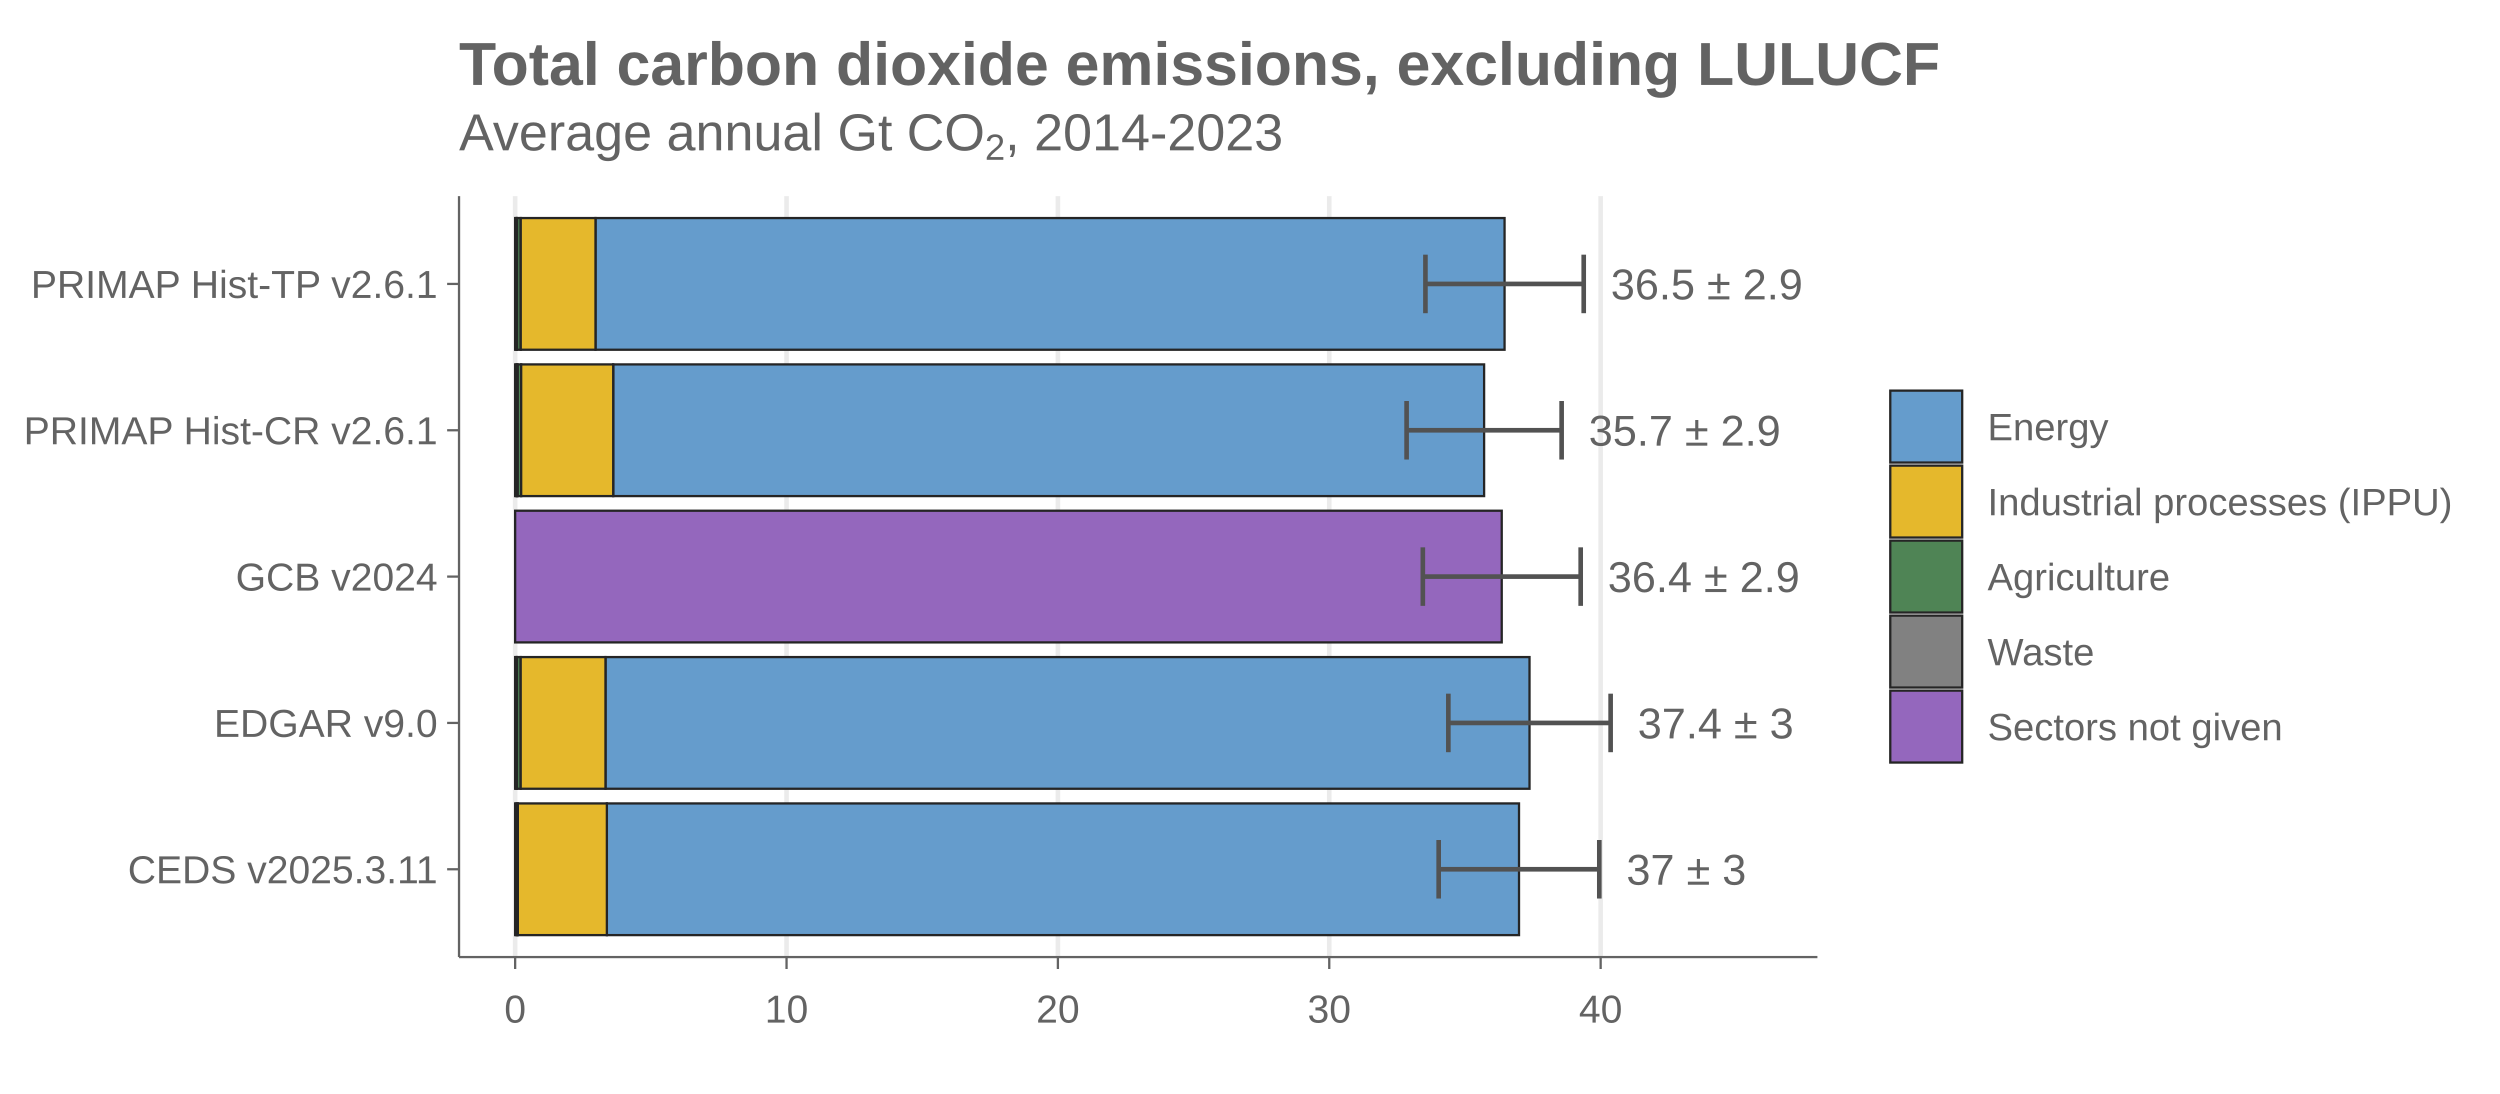
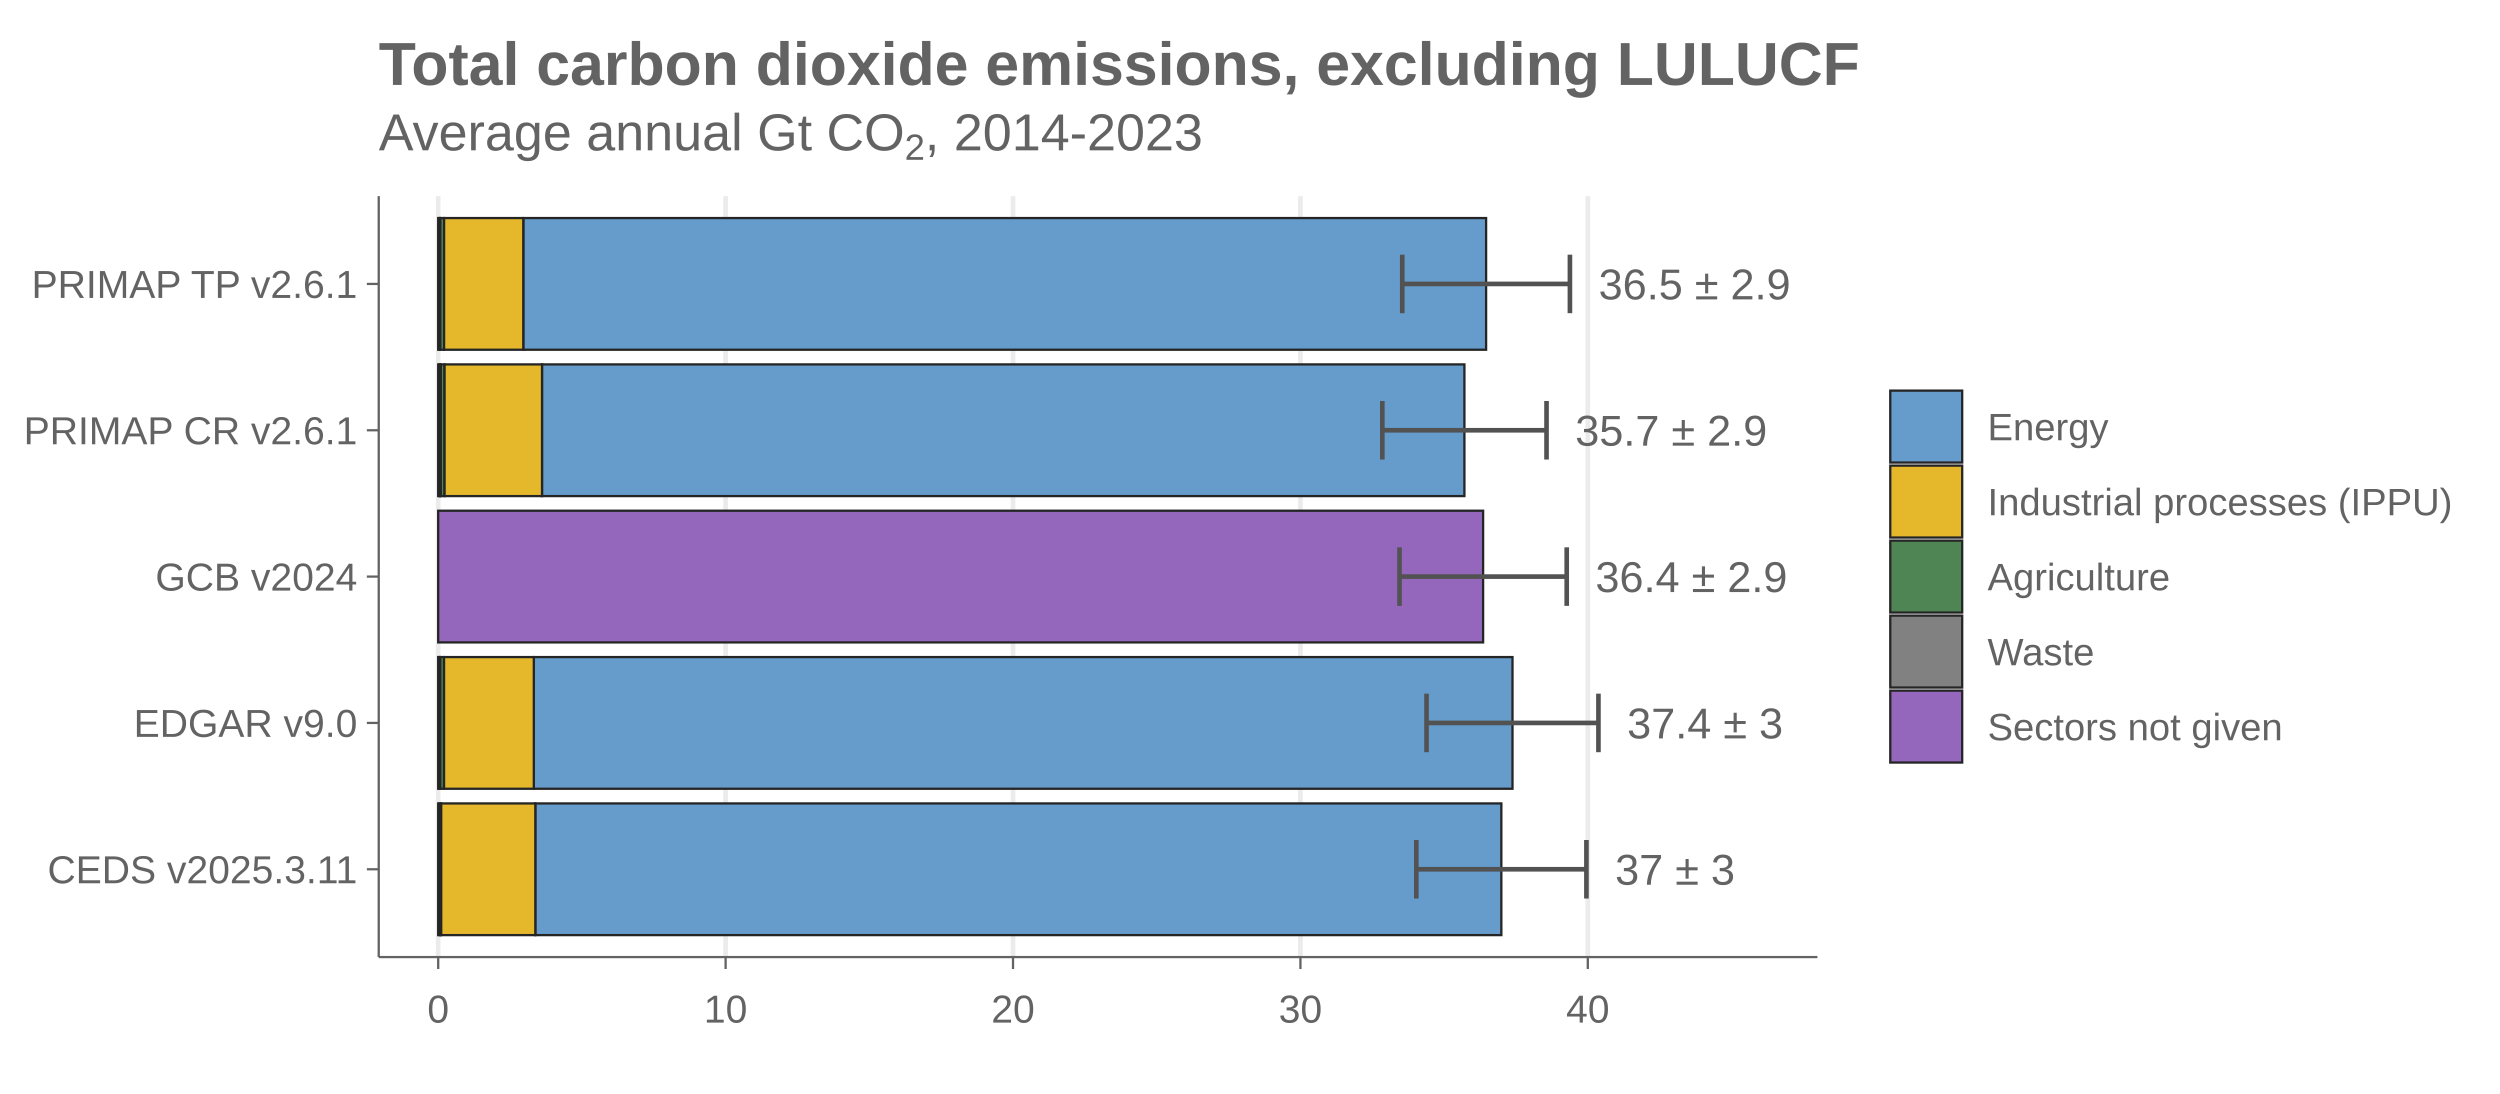
<svg xmlns="http://www.w3.org/2000/svg" class="svglite" width="576.00pt" height="252.00pt" viewBox="0 0 576.00 252.00">
  <defs>
    <style type="text/css">
    .svglite line, .svglite polyline, .svglite polygon, .svglite path, .svglite rect, .svglite circle {
      fill: none;
      stroke: #000000;
      stroke-linecap: round;
      stroke-linejoin: round;
      stroke-miterlimit: 10.00;
    }
    .svglite text {
      white-space: pre;
    }
  </style>
  </defs>
  <rect width="100%" height="100%" style="stroke: none; fill: #FFFFFF;" />
  <defs>
    <clipPath id="cpMC4wMHw1NzYuMDB8MC4wMHwyNTIuMDA=">
      <rect x="0.00" y="0.00" width="576.00" height="252.00" />
    </clipPath>
  </defs>
  <g clip-path="url(#cpMC4wMHw1NzYuMDB8MC4wMHwyNTIuMDA=)">
-     <rect x="0" y="0.00" width="576.00" height="252.00" style="stroke-width: 1.07; stroke: #FFFFFF; fill: #FFFFFF;" />
+     <rect x="0.00" y="0.00" width="576.00" height="252.00" style="stroke-width: 1.07; stroke: #FFFFFF; fill: #FFFFFF;" />
  </g>
  <defs>
-     <clipPath id="cpMTA1Ljc2fDQxOC43M3w0NS4xOXwyMjAuNTE=">
-       <rect x="105.76" y="45.19" width="312.97" height="175.32" />
+     <clipPath id="cpODcuMjZ8NDE4LjczfDQ1LjE5fDIyMC41MQ==">
+       <rect x="87.26" y="45.19" width="331.47" height="175.32" />
    </clipPath>
  </defs>
-   <g clip-path="url(#cpMTA1Ljc2fDQxOC43M3w0NS4xOXwyMjAuNTE=)">
-     <polyline points="118.69,220.51 118.69,45.19 " style="stroke-width: 1.07; stroke: #EBEBEB; stroke-linecap: butt;" />
-     <polyline points="181.22,220.51 181.22,45.19 " style="stroke-width: 1.07; stroke: #EBEBEB; stroke-linecap: butt;" />
-     <polyline points="243.74,220.51 243.74,45.19 " style="stroke-width: 1.07; stroke: #EBEBEB; stroke-linecap: butt;" />
-     <polyline points="306.26,220.51 306.26,45.19 " style="stroke-width: 1.07; stroke: #EBEBEB; stroke-linecap: butt;" />
-     <polyline points="368.79,220.51 368.79,45.19 " style="stroke-width: 1.07; stroke: #EBEBEB; stroke-linecap: butt;" />
-     <rect x="119.31" y="185.11" width="0.00" height="30.34" style="stroke-width: 0.53; stroke: #252525; stroke-linecap: butt; stroke-linejoin: miter; fill: #4F8455;" />
-     <rect x="139.82" y="185.11" width="210.16" height="30.34" style="stroke-width: 0.53; stroke: #252525; stroke-linecap: butt; stroke-linejoin: miter; fill: #659CCC;" />
-     <rect x="119.31" y="185.11" width="20.51" height="30.34" style="stroke-width: 0.53; stroke: #252525; stroke-linecap: butt; stroke-linejoin: miter; fill: #E5B82C;" />
-     <rect x="118.69" y="185.11" width="0.30" height="30.34" style="stroke-width: 0.53; stroke: #252525; stroke-linecap: butt; stroke-linejoin: miter; fill: #7F7F7F;" />
-     <rect x="118.99" y="185.11" width="0.32" height="30.34" style="stroke-width: 0.53; stroke: #252525; stroke-linecap: butt; stroke-linejoin: miter; fill: #818181;" />
-     <rect x="119.10" y="151.39" width="0.87" height="30.34" style="stroke-width: 0.53; stroke: #252525; stroke-linecap: butt; stroke-linejoin: miter; fill: #4F8455;" />
-     <rect x="139.50" y="151.39" width="212.90" height="30.34" style="stroke-width: 0.53; stroke: #252525; stroke-linecap: butt; stroke-linejoin: miter; fill: #659CCC;" />
-     <rect x="119.97" y="151.39" width="19.53" height="30.34" style="stroke-width: 0.53; stroke: #252525; stroke-linecap: butt; stroke-linejoin: miter; fill: #E5B82C;" />
-     <rect x="118.69" y="151.39" width="0.30" height="30.34" style="stroke-width: 0.53; stroke: #252525; stroke-linecap: butt; stroke-linejoin: miter; fill: #7F7F7F;" />
-     <rect x="118.99" y="151.39" width="0.11" height="30.34" style="stroke-width: 0.53; stroke: #252525; stroke-linecap: butt; stroke-linejoin: miter; fill: #818181;" />
-     <rect x="118.69" y="117.67" width="227.31" height="30.34" style="stroke-width: 0.53; stroke: #252525; stroke-linecap: butt; stroke-linejoin: miter; fill: #9467BD;" />
-     <rect x="119.24" y="83.96" width="0.84" height="30.34" style="stroke-width: 0.53; stroke: #252525; stroke-linecap: butt; stroke-linejoin: miter; fill: #4F8455;" />
-     <rect x="141.28" y="83.96" width="200.66" height="30.34" style="stroke-width: 0.53; stroke: #252525; stroke-linecap: butt; stroke-linejoin: miter; fill: #659CCC;" />
-     <rect x="120.08" y="83.96" width="21.20" height="30.34" style="stroke-width: 0.53; stroke: #252525; stroke-linecap: butt; stroke-linejoin: miter; fill: #E5B82C;" />
-     <rect x="118.69" y="83.96" width="0.30" height="30.34" style="stroke-width: 0.53; stroke: #252525; stroke-linecap: butt; stroke-linejoin: miter; fill: #7F7F7F;" />
-     <rect x="118.99" y="83.96" width="0.25" height="30.34" style="stroke-width: 0.53; stroke: #252525; stroke-linecap: butt; stroke-linejoin: miter; fill: #818181;" />
-     <rect x="119.11" y="50.24" width="0.87" height="30.34" style="stroke-width: 0.53; stroke: #252525; stroke-linecap: butt; stroke-linejoin: miter; fill: #4F8455;" />
-     <rect x="137.20" y="50.24" width="209.45" height="30.34" style="stroke-width: 0.53; stroke: #252525; stroke-linecap: butt; stroke-linejoin: miter; fill: #659CCC;" />
-     <rect x="119.98" y="50.24" width="17.22" height="30.34" style="stroke-width: 0.53; stroke: #252525; stroke-linecap: butt; stroke-linejoin: miter; fill: #E5B82C;" />
-     <rect x="118.69" y="50.24" width="0.30" height="30.34" style="stroke-width: 0.53; stroke: #252525; stroke-linecap: butt; stroke-linejoin: miter; fill: #7F7F7F;" />
-     <rect x="118.99" y="50.24" width="0.12" height="30.34" style="stroke-width: 0.53; stroke: #252525; stroke-linecap: butt; stroke-linejoin: miter; fill: #818181;" />
-     <polyline points="368.48,207.02 368.48,193.53 " style="stroke-width: 1.07; stroke: #525252; stroke-linecap: butt;" />
-     <polyline points="368.48,200.28 331.47,200.28 " style="stroke-width: 1.07; stroke: #525252; stroke-linecap: butt;" />
-     <polyline points="331.47,207.02 331.47,193.53 " style="stroke-width: 1.07; stroke: #525252; stroke-linecap: butt;" />
-     <polyline points="371.09,173.30 371.09,159.82 " style="stroke-width: 1.07; stroke: #525252; stroke-linecap: butt;" />
-     <polyline points="371.09,166.56 333.70,166.56 " style="stroke-width: 1.07; stroke: #525252; stroke-linecap: butt;" />
-     <polyline points="333.70,173.30 333.70,159.82 " style="stroke-width: 1.07; stroke: #525252; stroke-linecap: butt;" />
-     <polyline points="364.19,139.59 364.19,126.10 " style="stroke-width: 1.07; stroke: #525252; stroke-linecap: butt;" />
-     <polyline points="364.19,132.85 327.82,132.85 " style="stroke-width: 1.07; stroke: #525252; stroke-linecap: butt;" />
-     <polyline points="327.82,139.59 327.82,126.10 " style="stroke-width: 1.07; stroke: #525252; stroke-linecap: butt;" />
-     <polyline points="359.80,105.87 359.80,92.39 " style="stroke-width: 1.07; stroke: #525252; stroke-linecap: butt;" />
-     <polyline points="359.80,99.13 324.08,99.13 " style="stroke-width: 1.07; stroke: #525252; stroke-linecap: butt;" />
-     <polyline points="324.08,105.87 324.08,92.39 " style="stroke-width: 1.07; stroke: #525252; stroke-linecap: butt;" />
-     <polyline points="364.89,72.16 364.89,58.67 " style="stroke-width: 1.07; stroke: #525252; stroke-linecap: butt;" />
-     <polyline points="364.89,65.42 328.42,65.42 " style="stroke-width: 1.07; stroke: #525252; stroke-linecap: butt;" />
-     <polyline points="328.42,72.16 328.42,58.67 " style="stroke-width: 1.07; stroke: #525252; stroke-linecap: butt;" />
-     <text x="374.73" y="203.84" style="font-size: 9.96px;fill: #636363; font-family: &quot;Arial&quot;;" textLength="27.60px" lengthAdjust="spacingAndGlyphs">37 ± 3</text>
-     <text x="377.34" y="170.13" style="font-size: 9.96px;fill: #636363; font-family: &quot;Arial&quot;;" textLength="35.90px" lengthAdjust="spacingAndGlyphs">37.4 ± 3</text>
-     <text x="370.44" y="136.41" style="font-size: 9.96px;fill: #636363; font-family: &quot;Arial&quot;;" textLength="44.20px" lengthAdjust="spacingAndGlyphs">36.4 ± 2.9</text>
-     <text x="366.05" y="102.69" style="font-size: 9.96px;fill: #636363; font-family: &quot;Arial&quot;;" textLength="44.20px" lengthAdjust="spacingAndGlyphs">35.7 ± 2.9</text>
-     <text x="371.14" y="68.98" style="font-size: 9.96px;fill: #636363; font-family: &quot;Arial&quot;;" textLength="44.20px" lengthAdjust="spacingAndGlyphs">36.5 ± 2.9</text>
+   <g clip-path="url(#cpODcuMjZ8NDE4LjczfDQ1LjE5fDIyMC41MQ==)">
+     <polyline points="100.96,220.51 100.96,45.19 " style="stroke-width: 1.07; stroke: #EBEBEB; stroke-linecap: butt;" />
+     <polyline points="167.18,220.51 167.18,45.19 " style="stroke-width: 1.07; stroke: #EBEBEB; stroke-linecap: butt;" />
+     <polyline points="233.40,220.51 233.40,45.19 " style="stroke-width: 1.07; stroke: #EBEBEB; stroke-linecap: butt;" />
+     <polyline points="299.62,220.51 299.62,45.19 " style="stroke-width: 1.07; stroke: #EBEBEB; stroke-linecap: butt;" />
+     <polyline points="365.83,220.51 365.83,45.19 " style="stroke-width: 1.07; stroke: #EBEBEB; stroke-linecap: butt;" />
+     <rect x="101.62" y="185.11" width="0.00" height="30.34" style="stroke-width: 0.53; stroke: #252525; stroke-linecap: butt; stroke-linejoin: miter; fill: #4F8455;" />
+     <rect x="123.33" y="185.11" width="222.58" height="30.34" style="stroke-width: 0.53; stroke: #252525; stroke-linecap: butt; stroke-linejoin: miter; fill: #659CCC;" />
+     <rect x="101.62" y="185.11" width="21.72" height="30.34" style="stroke-width: 0.53; stroke: #252525; stroke-linecap: butt; stroke-linejoin: miter; fill: #E5B82C;" />
+     <rect x="100.96" y="185.11" width="0.31" height="30.34" style="stroke-width: 0.53; stroke: #252525; stroke-linecap: butt; stroke-linejoin: miter; fill: #7F7F7F;" />
+     <rect x="101.28" y="185.11" width="0.34" height="30.34" style="stroke-width: 0.53; stroke: #252525; stroke-linecap: butt; stroke-linejoin: miter; fill: #818181;" />
+     <rect x="101.39" y="151.39" width="0.92" height="30.34" style="stroke-width: 0.53; stroke: #252525; stroke-linecap: butt; stroke-linejoin: miter; fill: #4F8455;" />
+     <rect x="123.00" y="151.39" width="225.48" height="30.34" style="stroke-width: 0.53; stroke: #252525; stroke-linecap: butt; stroke-linejoin: miter; fill: #659CCC;" />
+     <rect x="102.31" y="151.39" width="20.68" height="30.34" style="stroke-width: 0.53; stroke: #252525; stroke-linecap: butt; stroke-linejoin: miter; fill: #E5B82C;" />
+     <rect x="100.96" y="151.39" width="0.31" height="30.34" style="stroke-width: 0.53; stroke: #252525; stroke-linecap: butt; stroke-linejoin: miter; fill: #7F7F7F;" />
+     <rect x="101.28" y="151.39" width="0.12" height="30.34" style="stroke-width: 0.53; stroke: #252525; stroke-linecap: butt; stroke-linejoin: miter; fill: #818181;" />
+     <rect x="100.96" y="117.67" width="240.75" height="30.34" style="stroke-width: 0.53; stroke: #252525; stroke-linecap: butt; stroke-linejoin: miter; fill: #9467BD;" />
+     <rect x="101.54" y="83.96" width="0.89" height="30.34" style="stroke-width: 0.53; stroke: #252525; stroke-linecap: butt; stroke-linejoin: miter; fill: #4F8455;" />
+     <rect x="124.88" y="83.96" width="212.52" height="30.34" style="stroke-width: 0.53; stroke: #252525; stroke-linecap: butt; stroke-linejoin: miter; fill: #659CCC;" />
+     <rect x="102.43" y="83.96" width="22.45" height="30.34" style="stroke-width: 0.53; stroke: #252525; stroke-linecap: butt; stroke-linejoin: miter; fill: #E5B82C;" />
+     <rect x="100.96" y="83.96" width="0.31" height="30.34" style="stroke-width: 0.53; stroke: #252525; stroke-linecap: butt; stroke-linejoin: miter; fill: #7F7F7F;" />
+     <rect x="101.27" y="83.96" width="0.26" height="30.34" style="stroke-width: 0.53; stroke: #252525; stroke-linecap: butt; stroke-linejoin: miter; fill: #818181;" />
+     <rect x="101.40" y="50.24" width="0.93" height="30.34" style="stroke-width: 0.53; stroke: #252525; stroke-linecap: butt; stroke-linejoin: miter; fill: #4F8455;" />
+     <rect x="120.57" y="50.24" width="221.83" height="30.34" style="stroke-width: 0.53; stroke: #252525; stroke-linecap: butt; stroke-linejoin: miter; fill: #659CCC;" />
+     <rect x="102.32" y="50.24" width="18.24" height="30.34" style="stroke-width: 0.53; stroke: #252525; stroke-linecap: butt; stroke-linejoin: miter; fill: #E5B82C;" />
+     <rect x="100.96" y="50.24" width="0.31" height="30.34" style="stroke-width: 0.53; stroke: #252525; stroke-linecap: butt; stroke-linejoin: miter; fill: #7F7F7F;" />
+     <rect x="101.28" y="50.24" width="0.12" height="30.34" style="stroke-width: 0.53; stroke: #252525; stroke-linecap: butt; stroke-linejoin: miter; fill: #818181;" />
+     <polyline points="365.51,207.02 365.51,193.53 " style="stroke-width: 1.07; stroke: #525252; stroke-linecap: butt;" />
+     <polyline points="365.51,200.28 326.32,200.28 " style="stroke-width: 1.07; stroke: #525252; stroke-linecap: butt;" />
+     <polyline points="326.32,207.02 326.32,193.53 " style="stroke-width: 1.07; stroke: #525252; stroke-linecap: butt;" />
+     <polyline points="368.28,173.30 368.28,159.82 " style="stroke-width: 1.07; stroke: #525252; stroke-linecap: butt;" />
+     <polyline points="368.28,166.56 328.67,166.56 " style="stroke-width: 1.07; stroke: #525252; stroke-linecap: butt;" />
+     <polyline points="328.67,173.30 328.67,159.82 " style="stroke-width: 1.07; stroke: #525252; stroke-linecap: butt;" />
+     <polyline points="360.97,139.59 360.97,126.10 " style="stroke-width: 1.07; stroke: #525252; stroke-linecap: butt;" />
+     <polyline points="360.97,132.85 322.45,132.85 " style="stroke-width: 1.07; stroke: #525252; stroke-linecap: butt;" />
+     <polyline points="322.45,139.59 322.45,126.10 " style="stroke-width: 1.07; stroke: #525252; stroke-linecap: butt;" />
+     <polyline points="356.32,105.87 356.32,92.39 " style="stroke-width: 1.07; stroke: #525252; stroke-linecap: butt;" />
+     <polyline points="356.32,99.13 318.49,99.13 " style="stroke-width: 1.07; stroke: #525252; stroke-linecap: butt;" />
+     <polyline points="318.49,105.87 318.49,92.39 " style="stroke-width: 1.07; stroke: #525252; stroke-linecap: butt;" />
+     <polyline points="361.71,72.16 361.71,58.67 " style="stroke-width: 1.07; stroke: #525252; stroke-linecap: butt;" />
+     <polyline points="361.71,65.42 323.08,65.42 " style="stroke-width: 1.07; stroke: #525252; stroke-linecap: butt;" />
+     <polyline points="323.08,72.16 323.08,58.67 " style="stroke-width: 1.07; stroke: #525252; stroke-linecap: butt;" />
+     <text x="372.13" y="203.84" style="font-size: 9.96px;fill: #636363; font-family: &quot;Arial&quot;;" textLength="27.60px" lengthAdjust="spacingAndGlyphs">37 ± 3</text>
+     <text x="374.90" y="170.13" style="font-size: 9.96px;fill: #636363; font-family: &quot;Arial&quot;;" textLength="35.90px" lengthAdjust="spacingAndGlyphs">37.4 ± 3</text>
+     <text x="367.59" y="136.41" style="font-size: 9.96px;fill: #636363; font-family: &quot;Arial&quot;;" textLength="44.20px" lengthAdjust="spacingAndGlyphs">36.4 ± 2.9</text>
+     <text x="362.94" y="102.69" style="font-size: 9.96px;fill: #636363; font-family: &quot;Arial&quot;;" textLength="44.20px" lengthAdjust="spacingAndGlyphs">35.7 ± 2.9</text>
+     <text x="368.33" y="68.98" style="font-size: 9.96px;fill: #636363; font-family: &quot;Arial&quot;;" textLength="44.20px" lengthAdjust="spacingAndGlyphs">36.5 ± 2.9</text>
  </g>
  <g clip-path="url(#cpMC4wMHw1NzYuMDB8MC4wMHwyNTIuMDA=)">
-     <polyline points="105.76,220.51 105.76,45.19 " style="stroke-width: 0.53; stroke: #636363; stroke-linecap: butt;" />
-     <text x="100.83" y="203.50" text-anchor="end" style="font-size: 9.00px;fill: #636363; font-family: &quot;Arial&quot;;" textLength="71.37px" lengthAdjust="spacingAndGlyphs">CEDS v2025.3.11</text>
-     <text x="100.83" y="169.78" text-anchor="end" style="font-size: 9.00px;fill: #636363; font-family: &quot;Arial&quot;;" textLength="51.52px" lengthAdjust="spacingAndGlyphs">EDGAR v9.0</text>
-     <text x="100.83" y="136.07" text-anchor="end" style="font-size: 9.00px;fill: #636363; font-family: &quot;Arial&quot;;" textLength="46.52px" lengthAdjust="spacingAndGlyphs">GCB v2024</text>
-     <text x="100.83" y="102.35" text-anchor="end" style="font-size: 9.00px;fill: #636363; font-family: &quot;Arial&quot;;" textLength="95.35px" lengthAdjust="spacingAndGlyphs">PRIMAP Hist-CR v2.6.1</text>
-     <text x="100.83" y="68.64" text-anchor="end" style="font-size: 9.00px;fill: #636363; font-family: &quot;Arial&quot;;" textLength="93.69px" lengthAdjust="spacingAndGlyphs">PRIMAP Hist-TP v2.6.1</text>
-     <polyline points="103.02,200.28 105.76,200.28 " style="stroke-width: 0.53; stroke: #636363; stroke-linecap: butt;" />
-     <polyline points="103.02,166.56 105.76,166.56 " style="stroke-width: 0.53; stroke: #636363; stroke-linecap: butt;" />
-     <polyline points="103.02,132.85 105.76,132.85 " style="stroke-width: 0.53; stroke: #636363; stroke-linecap: butt;" />
-     <polyline points="103.02,99.13 105.76,99.13 " style="stroke-width: 0.53; stroke: #636363; stroke-linecap: butt;" />
-     <polyline points="103.02,65.42 105.76,65.42 " style="stroke-width: 0.53; stroke: #636363; stroke-linecap: butt;" />
-     <polyline points="105.76,220.51 418.73,220.51 " style="stroke-width: 0.53; stroke: #636363; stroke-linecap: butt;" />
-     <polyline points="118.69,223.25 118.69,220.51 " style="stroke-width: 0.53; stroke: #636363; stroke-linecap: butt;" />
-     <polyline points="181.22,223.25 181.22,220.51 " style="stroke-width: 0.53; stroke: #636363; stroke-linecap: butt;" />
-     <polyline points="243.74,223.25 243.74,220.51 " style="stroke-width: 0.53; stroke: #636363; stroke-linecap: butt;" />
-     <polyline points="306.26,223.25 306.26,220.51 " style="stroke-width: 0.53; stroke: #636363; stroke-linecap: butt;" />
-     <polyline points="368.79,223.25 368.79,220.51 " style="stroke-width: 0.53; stroke: #636363; stroke-linecap: butt;" />
-     <text x="118.69" y="235.61" text-anchor="middle" style="font-size: 9.00px;fill: #636363; font-family: &quot;Arial&quot;;" textLength="5.00px" lengthAdjust="spacingAndGlyphs">0</text>
-     <text x="181.22" y="235.61" text-anchor="middle" style="font-size: 9.00px;fill: #636363; font-family: &quot;Arial&quot;;" textLength="10.01px" lengthAdjust="spacingAndGlyphs">10</text>
-     <text x="243.74" y="235.61" text-anchor="middle" style="font-size: 9.00px;fill: #636363; font-family: &quot;Arial&quot;;" textLength="10.01px" lengthAdjust="spacingAndGlyphs">20</text>
-     <text x="306.26" y="235.61" text-anchor="middle" style="font-size: 9.00px;fill: #636363; font-family: &quot;Arial&quot;;" textLength="10.01px" lengthAdjust="spacingAndGlyphs">30</text>
-     <text x="368.79" y="235.61" text-anchor="middle" style="font-size: 9.00px;fill: #636363; font-family: &quot;Arial&quot;;" textLength="10.01px" lengthAdjust="spacingAndGlyphs">40</text>
+     <polyline points="87.26,220.51 87.26,45.19 " style="stroke-width: 0.53; stroke: #636363; stroke-linecap: butt;" />
+     <text x="82.33" y="203.50" text-anchor="end" style="font-size: 9.00px;fill: #636363; font-family: &quot;Arial&quot;;" textLength="71.37px" lengthAdjust="spacingAndGlyphs">CEDS v2025.3.11</text>
+     <text x="82.33" y="169.78" text-anchor="end" style="font-size: 9.00px;fill: #636363; font-family: &quot;Arial&quot;;" textLength="51.52px" lengthAdjust="spacingAndGlyphs">EDGAR v9.0</text>
+     <text x="82.33" y="136.07" text-anchor="end" style="font-size: 9.00px;fill: #636363; font-family: &quot;Arial&quot;;" textLength="46.52px" lengthAdjust="spacingAndGlyphs">GCB v2024</text>
+     <text x="82.33" y="102.35" text-anchor="end" style="font-size: 9.00px;fill: #636363; font-family: &quot;Arial&quot;;" textLength="76.85px" lengthAdjust="spacingAndGlyphs">PRIMAP CR v2.6.1</text>
+     <text x="82.33" y="68.64" text-anchor="end" style="font-size: 9.00px;fill: #636363; font-family: &quot;Arial&quot;;" textLength="75.02px" lengthAdjust="spacingAndGlyphs">PRIMAP TP v2.6.1</text>
+     <polyline points="84.52,200.28 87.26,200.28 " style="stroke-width: 0.53; stroke: #636363; stroke-linecap: butt;" />
+     <polyline points="84.52,166.56 87.26,166.56 " style="stroke-width: 0.53; stroke: #636363; stroke-linecap: butt;" />
+     <polyline points="84.52,132.85 87.26,132.85 " style="stroke-width: 0.53; stroke: #636363; stroke-linecap: butt;" />
+     <polyline points="84.52,99.13 87.26,99.13 " style="stroke-width: 0.53; stroke: #636363; stroke-linecap: butt;" />
+     <polyline points="84.52,65.42 87.26,65.42 " style="stroke-width: 0.53; stroke: #636363; stroke-linecap: butt;" />
+     <polyline points="87.26,220.51 418.73,220.51 " style="stroke-width: 0.53; stroke: #636363; stroke-linecap: butt;" />
+     <polyline points="100.96,223.25 100.96,220.51 " style="stroke-width: 0.53; stroke: #636363; stroke-linecap: butt;" />
+     <polyline points="167.18,223.25 167.18,220.51 " style="stroke-width: 0.53; stroke: #636363; stroke-linecap: butt;" />
+     <polyline points="233.40,223.25 233.40,220.51 " style="stroke-width: 0.53; stroke: #636363; stroke-linecap: butt;" />
+     <polyline points="299.62,223.25 299.62,220.51 " style="stroke-width: 0.53; stroke: #636363; stroke-linecap: butt;" />
+     <polyline points="365.83,223.25 365.83,220.51 " style="stroke-width: 0.53; stroke: #636363; stroke-linecap: butt;" />
+     <text x="100.96" y="235.61" text-anchor="middle" style="font-size: 9.00px;fill: #636363; font-family: &quot;Arial&quot;;" textLength="5.00px" lengthAdjust="spacingAndGlyphs">0</text>
+     <text x="167.18" y="235.61" text-anchor="middle" style="font-size: 9.00px;fill: #636363; font-family: &quot;Arial&quot;;" textLength="10.01px" lengthAdjust="spacingAndGlyphs">10</text>
+     <text x="233.40" y="235.61" text-anchor="middle" style="font-size: 9.00px;fill: #636363; font-family: &quot;Arial&quot;;" textLength="10.01px" lengthAdjust="spacingAndGlyphs">20</text>
+     <text x="299.62" y="235.61" text-anchor="middle" style="font-size: 9.00px;fill: #636363; font-family: &quot;Arial&quot;;" textLength="10.01px" lengthAdjust="spacingAndGlyphs">30</text>
+     <text x="365.83" y="235.61" text-anchor="middle" style="font-size: 9.00px;fill: #636363; font-family: &quot;Arial&quot;;" textLength="10.01px" lengthAdjust="spacingAndGlyphs">40</text>
    <rect x="429.69" y="84.17" width="140.83" height="97.36" style="stroke-width: 1.07; stroke: none; fill: #FFFFFF;" />
    <rect x="435.52" y="90.00" width="16.57" height="16.57" style="stroke-width: 0.53; stroke: #252525; stroke-linecap: butt; stroke-linejoin: miter; fill: #659CCC;" />
    <rect x="435.52" y="107.28" width="16.57" height="16.57" style="stroke-width: 0.53; stroke: #252525; stroke-linecap: butt; stroke-linejoin: miter; fill: #E5B82C;" />
    <rect x="435.52" y="124.56" width="16.57" height="16.57" style="stroke-width: 0.53; stroke: #252525; stroke-linecap: butt; stroke-linejoin: miter; fill: #4F8455;" />
    <rect x="435.52" y="141.84" width="16.57" height="16.57" style="stroke-width: 0.53; stroke: #252525; stroke-linecap: butt; stroke-linejoin: miter; fill: #818181;" />
    <rect x="435.52" y="159.12" width="16.57" height="16.57" style="stroke-width: 0.53; stroke: #252525; stroke-linecap: butt; stroke-linejoin: miter; fill: #9467BD;" />
    <text x="457.93" y="101.44" style="font-size: 8.80px;fill: #636363; font-family: &quot;Arial&quot;;" textLength="27.89px" lengthAdjust="spacingAndGlyphs">Energy</text>
    <text x="457.93" y="118.72" style="font-size: 8.80px;fill: #636363; font-family: &quot;Arial&quot;;" textLength="107.11px" lengthAdjust="spacingAndGlyphs">Industrial processes (IPPU)</text>
    <text x="457.93" y="136.00" style="font-size: 8.80px;fill: #636363; font-family: &quot;Arial&quot;;" textLength="42.06px" lengthAdjust="spacingAndGlyphs">Agriculture</text>
    <text x="457.93" y="153.28" style="font-size: 8.80px;fill: #636363; font-family: &quot;Arial&quot;;" textLength="24.62px" lengthAdjust="spacingAndGlyphs">Waste</text>
    <text x="457.93" y="170.56" style="font-size: 8.80px;fill: #636363; font-family: &quot;Arial&quot;;" textLength="68.01px" lengthAdjust="spacingAndGlyphs">Sectors not given</text>
-     <text x="105.76" y="34.64" style="font-size: 12.00px;fill: #636363; font-family: &quot;Arial&quot;;" textLength="99.86px" lengthAdjust="spacingAndGlyphs">Average annual Gt</text>
-     <text x="205.62" y="34.64" style="font-size: 12.00px;fill: #636363; font-family: &quot;Arial&quot;;" textLength="3.29px" lengthAdjust="spacingAndGlyphs"> </text>
-     <text x="208.91" y="34.64" style="font-size: 12.00px;fill: #636363; font-family: &quot;Arial&quot;;" textLength="8.67px" lengthAdjust="spacingAndGlyphs">C</text>
-     <text x="217.58" y="34.64" style="font-size: 12.00px;fill: #636363; font-family: &quot;Arial&quot;;" textLength="9.34px" lengthAdjust="spacingAndGlyphs">O</text>
-     <text x="226.92" y="36.82" style="font-size: 8.40px;fill: #636363; font-family: &quot;Arial&quot;;" textLength="4.67px" lengthAdjust="spacingAndGlyphs">2</text>
-     <text x="231.59" y="34.64" style="font-size: 12.00px;fill: #636363; font-family: &quot;Arial&quot;;" textLength="64.06px" lengthAdjust="spacingAndGlyphs">, 2014-2023</text>
-     <text x="105.76" y="19.57" style="font-size: 14.00px; font-weight: bold;fill: #636363; font-family: &quot;Arial&quot;;" textLength="341.08px" lengthAdjust="spacingAndGlyphs">Total carbon dioxide emissions, excluding LULUCF</text>
+     <text x="87.26" y="34.64" style="font-size: 12.00px;fill: #636363; font-family: &quot;Arial&quot;;" textLength="99.86px" lengthAdjust="spacingAndGlyphs">Average annual Gt</text>
+     <text x="187.13" y="34.64" style="font-size: 12.00px;fill: #636363; font-family: &quot;Arial&quot;;" textLength="3.29px" lengthAdjust="spacingAndGlyphs"> </text>
+     <text x="190.42" y="34.64" style="font-size: 12.00px;fill: #636363; font-family: &quot;Arial&quot;;" textLength="8.67px" lengthAdjust="spacingAndGlyphs">C</text>
+     <text x="199.09" y="34.64" style="font-size: 12.00px;fill: #636363; font-family: &quot;Arial&quot;;" textLength="9.34px" lengthAdjust="spacingAndGlyphs">O</text>
+     <text x="208.43" y="36.82" style="font-size: 8.40px;fill: #636363; font-family: &quot;Arial&quot;;" textLength="4.67px" lengthAdjust="spacingAndGlyphs">2</text>
+     <text x="213.09" y="34.64" style="font-size: 12.00px;fill: #636363; font-family: &quot;Arial&quot;;" textLength="64.06px" lengthAdjust="spacingAndGlyphs">, 2014-2023</text>
+     <text x="87.26" y="19.57" style="font-size: 14.00px; font-weight: bold;fill: #636363; font-family: &quot;Arial&quot;;" textLength="341.08px" lengthAdjust="spacingAndGlyphs">Total carbon dioxide emissions, excluding LULUCF</text>
  </g>
</svg>
